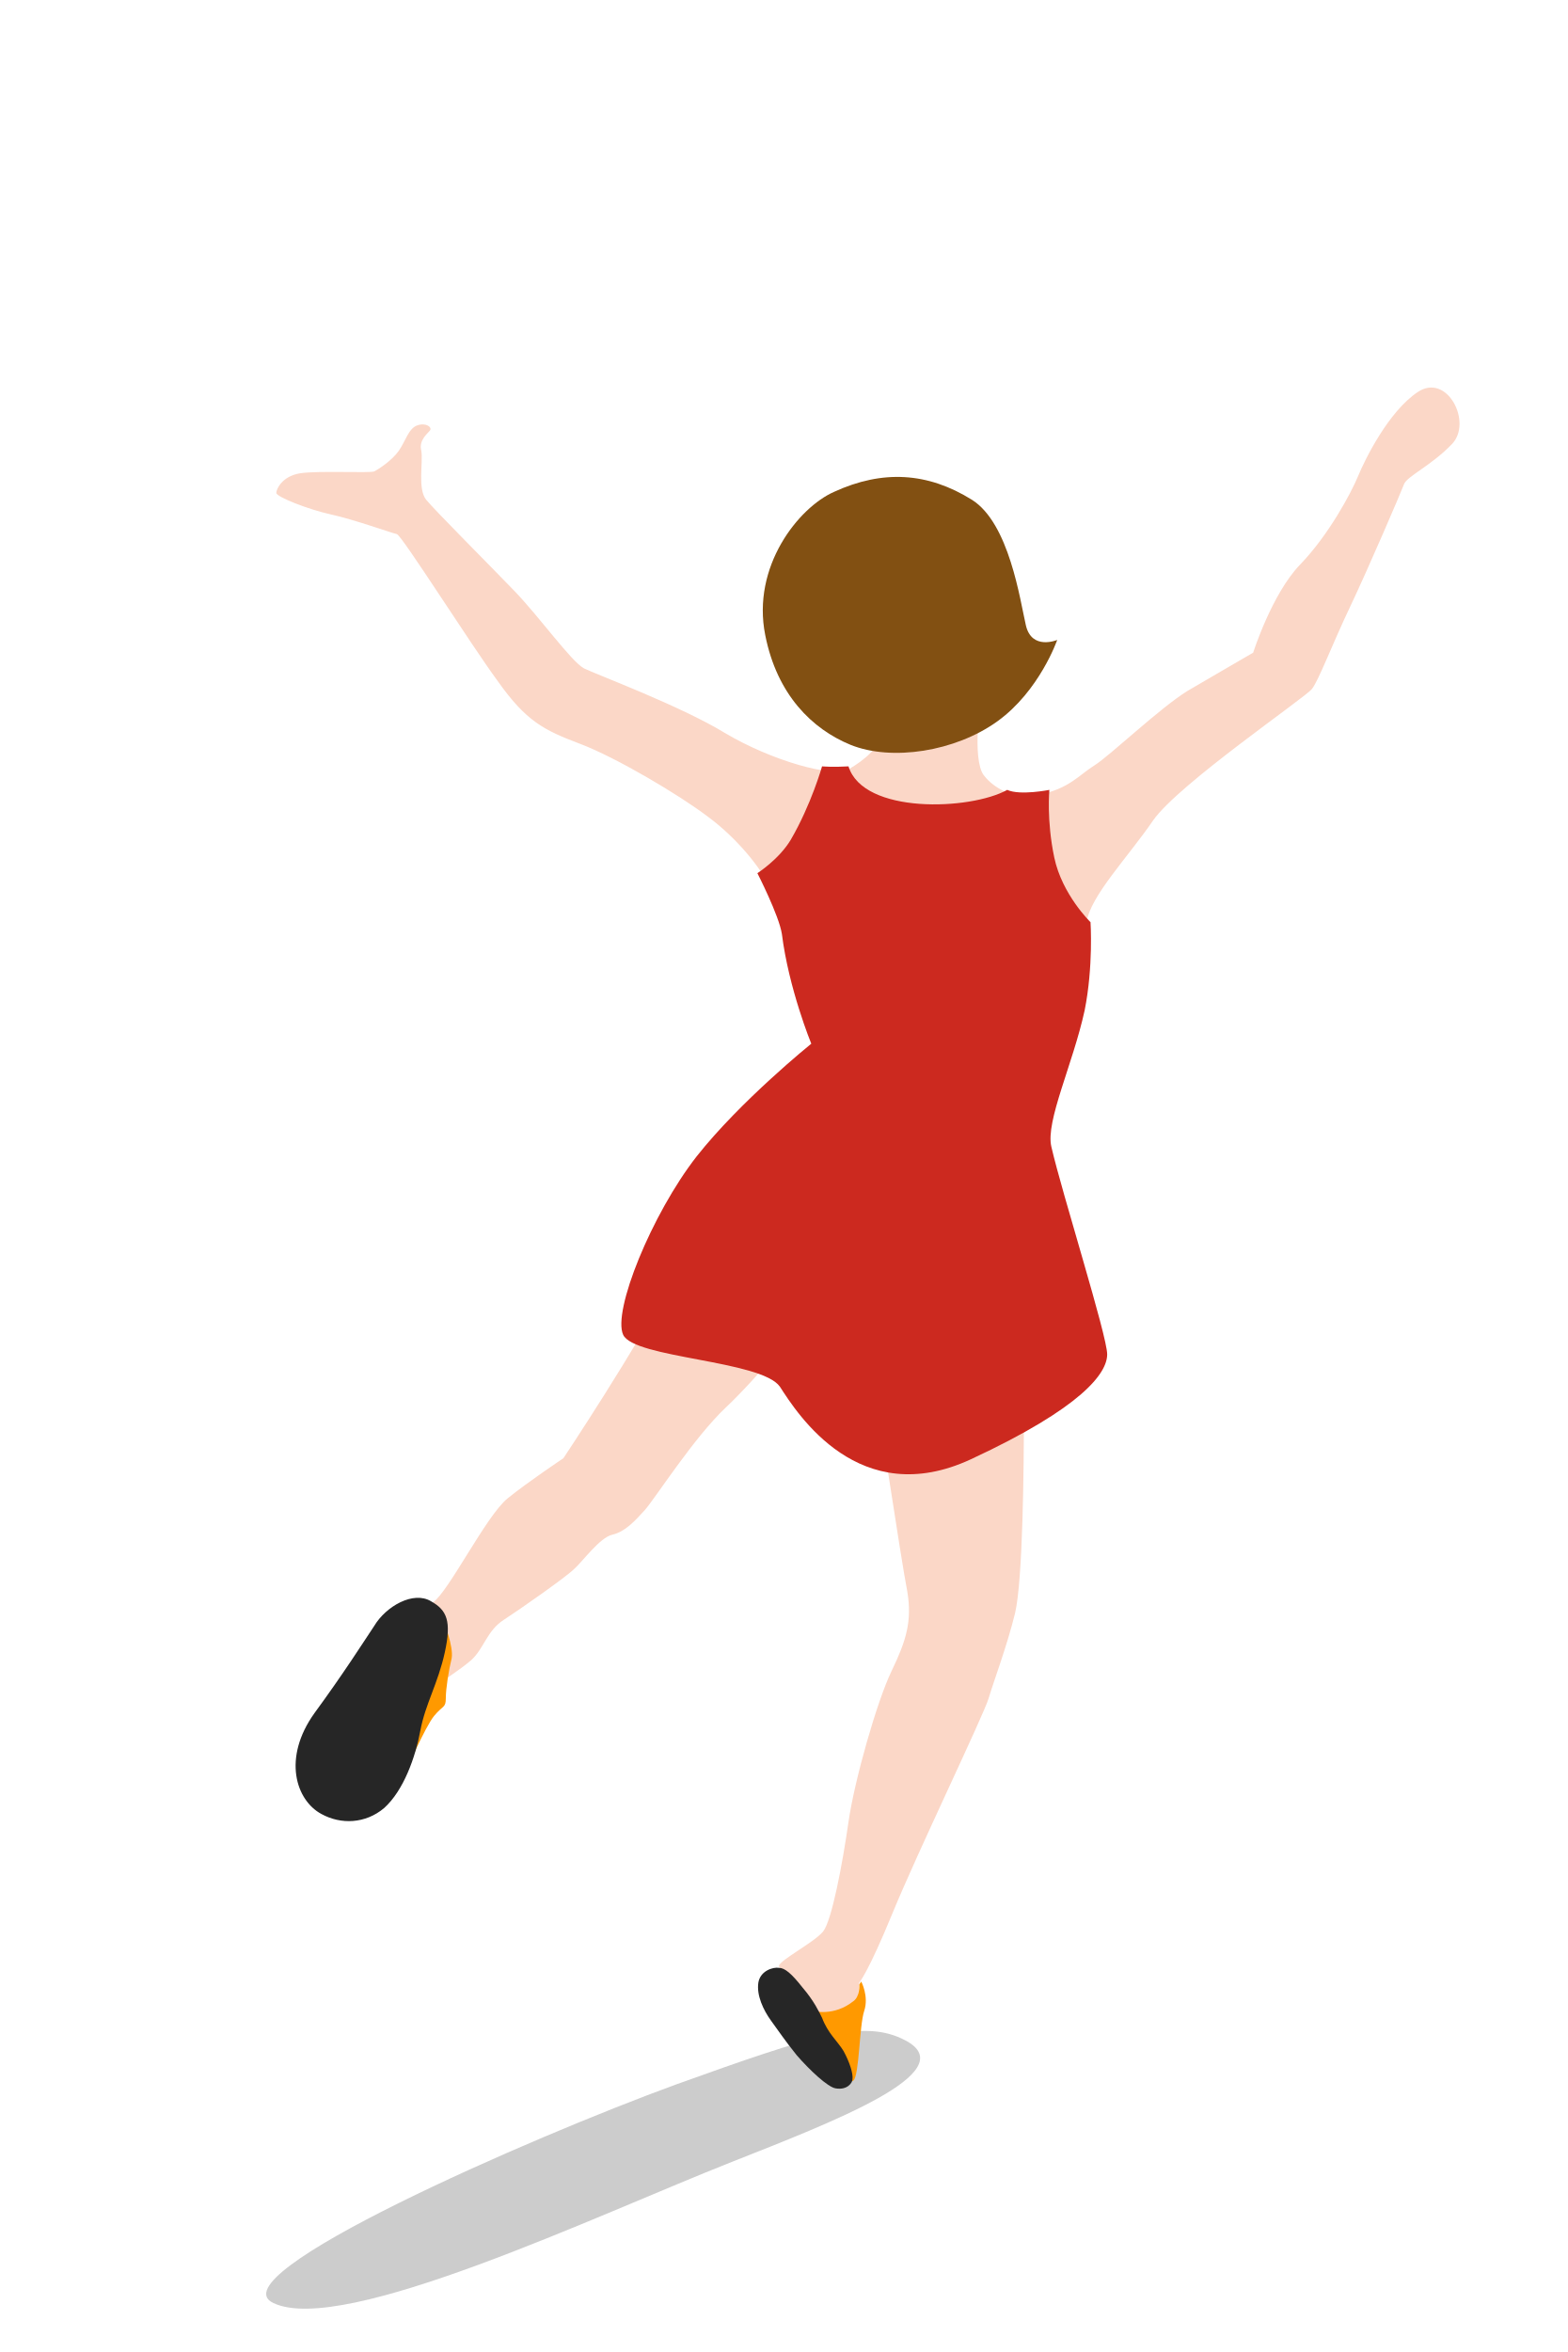
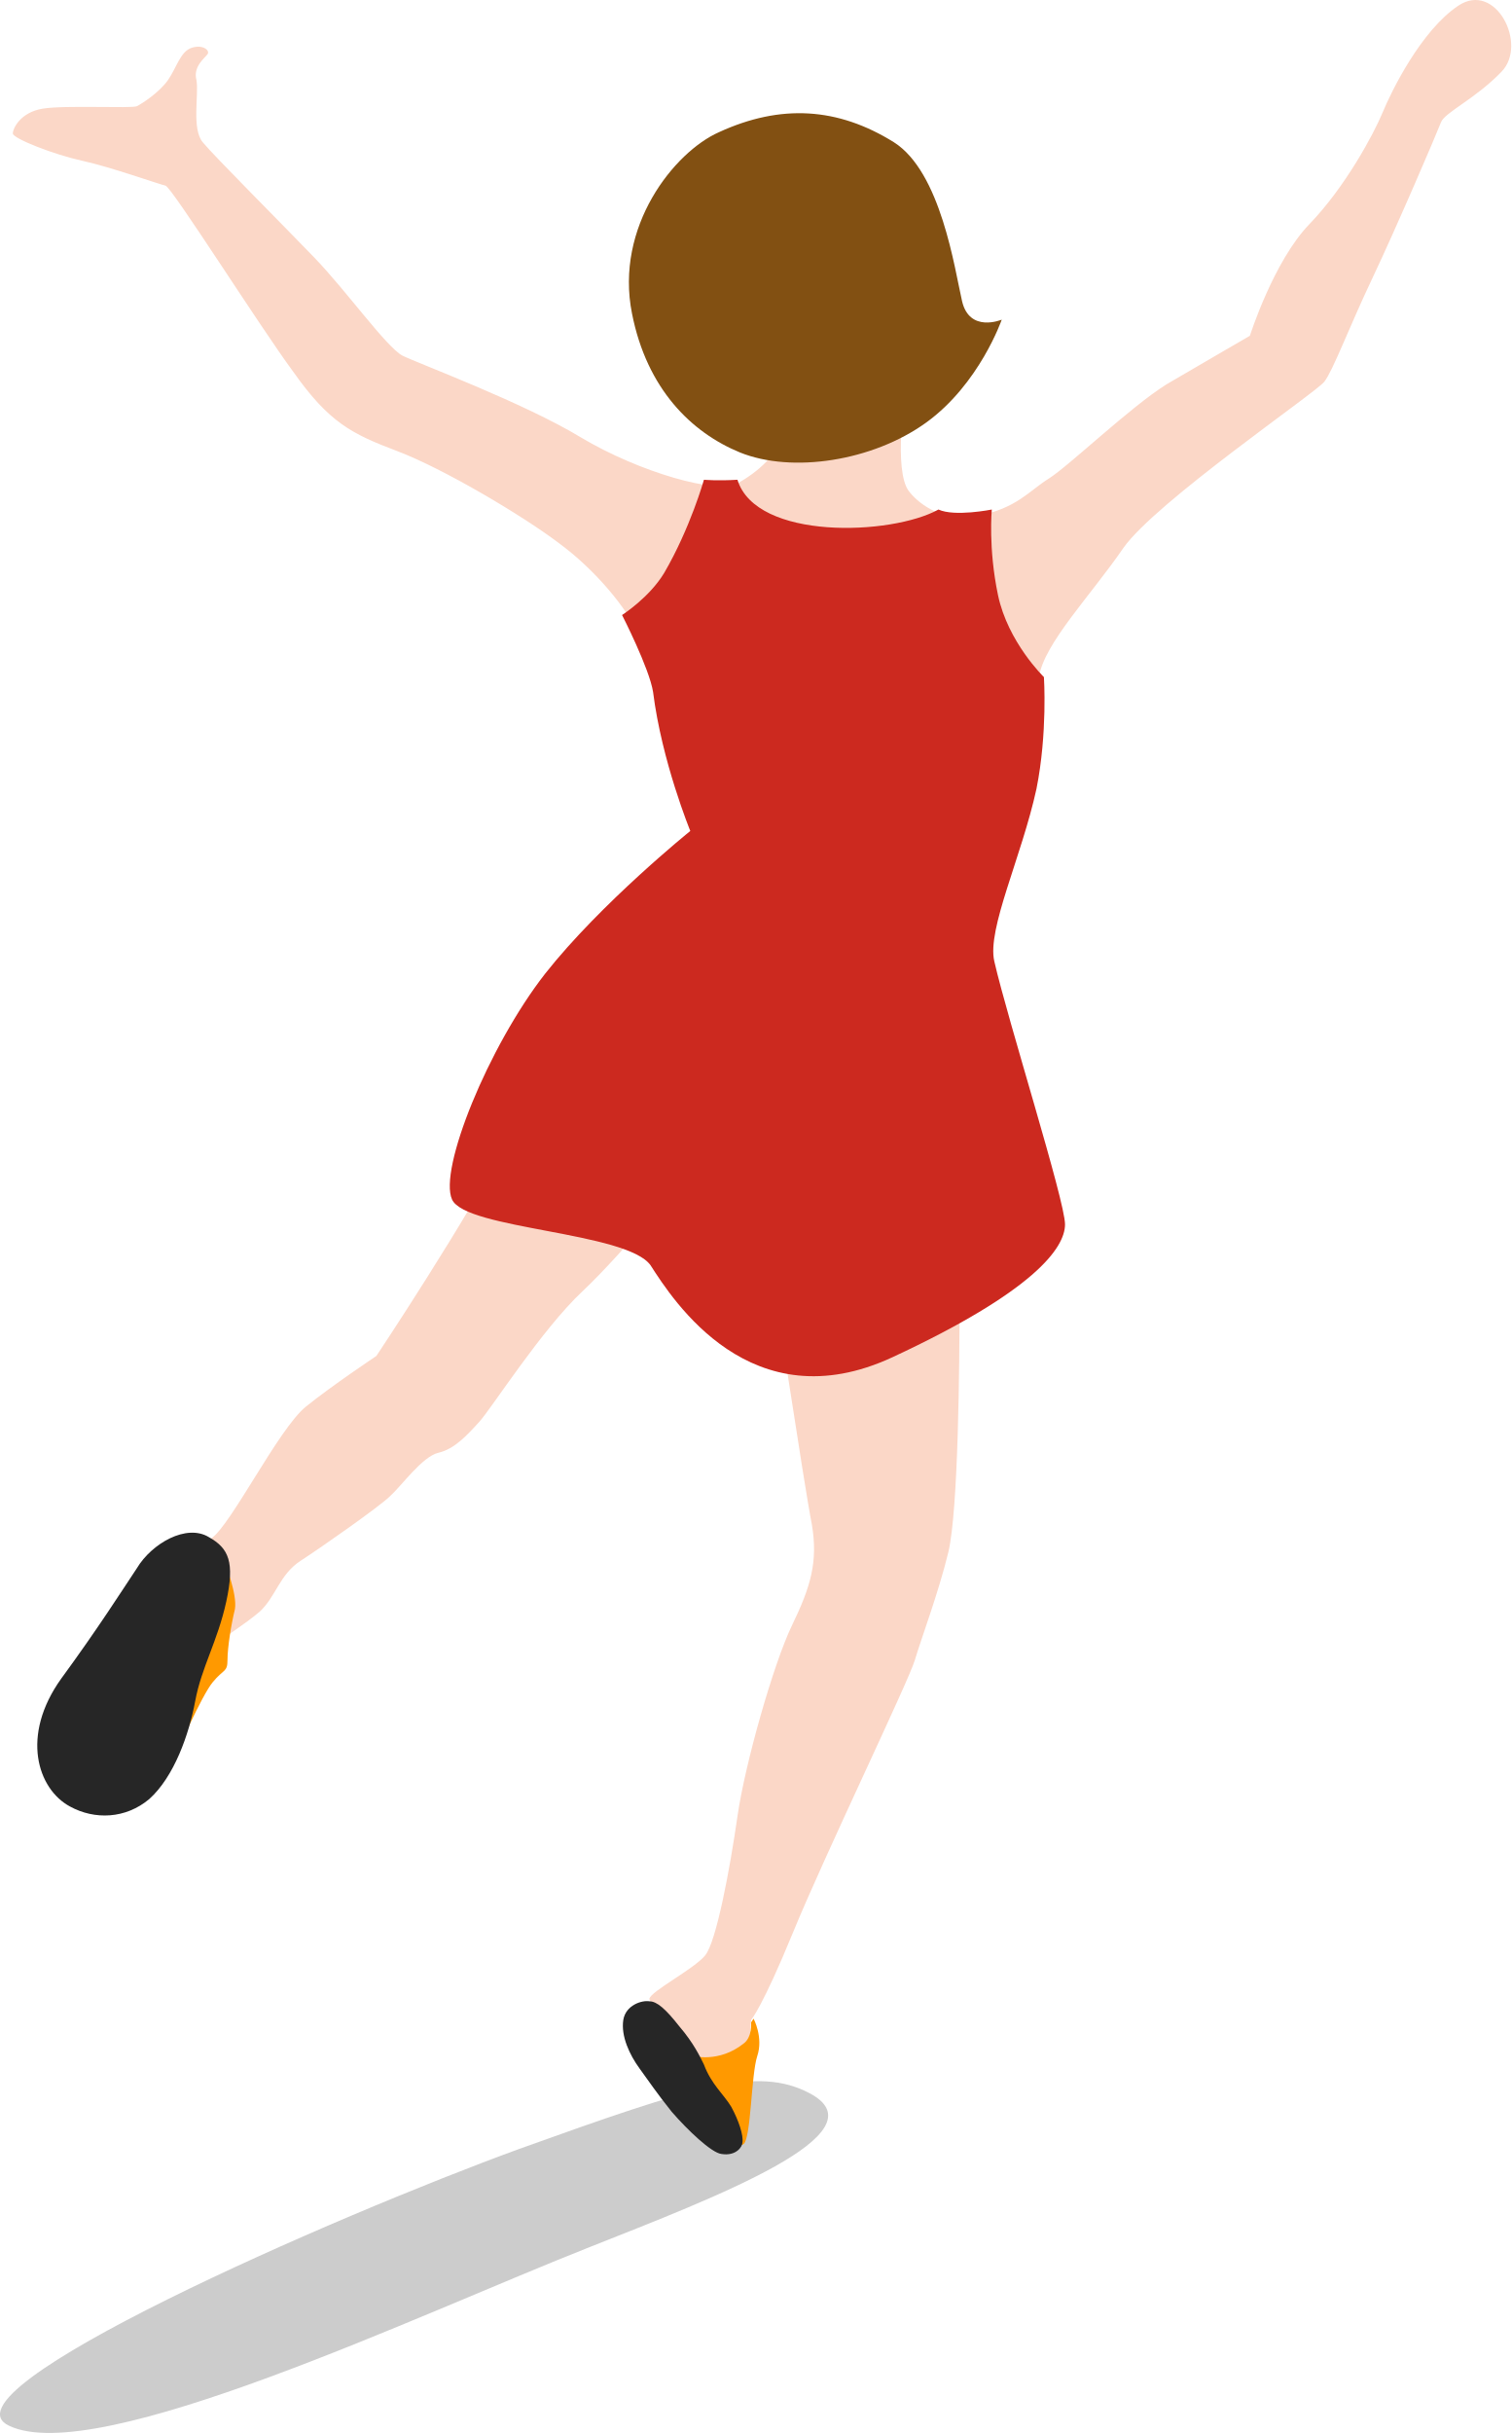
- <svg xmlns="http://www.w3.org/2000/svg" enable-background="new 0 0 160 240" viewBox="0 0 160 240">
-   <path d="m27.9 235c7.1 3.4 33.1-9 46.8-14.4 10.1-4 23.8-9.2 17.7-12.4-4.2-2.2-9.2-.6-23.4 4.5-14.8 5.4-47.1 19.5-41.1 22.3z" opacity=".2" />
-   <path d="m100.4 70.4c-.4.8-1.2 7.1 0 8.7.6.8 2.5 2.6 5.6 2s4.1-2 5.7-3 6.6-5.8 9.5-7.6c2.9-1.7 6.7-3.9 6.7-3.9s1.9-6 4.8-9 5.2-7.3 5.9-9 3.1-6.6 6.1-8.6 5.6 3.1 3.5 5.3-4.6 3.3-4.9 4.1-3.6 8.5-5.5 12.5-3.2 7.5-3.9 8.4-13.6 9.7-16.2 13.4c-2.6 3.8-6.4 7.7-6.8 10.4-.5 2.7-1.9 14.1-3.8 18.8-1.8 4.7-4.5 14.2-4.2 17.4s1.6 8.4 1.6 13.9-.1 17-.9 20.4c-.8 3.3-2.2 7-2.7 8.7s-7.3 15.8-9.8 21.9-3.4 7.1-3.4 7.1l-.6 7.6s-7.6-8.7-7.6-9.3c.1-.6 3.6-2.4 4.5-3.5s2-7 2.6-11.2 2.9-12.3 4.4-15.4 2.1-5.1 1.6-8.1c-.6-3-3.4-21.6-3.4-21.6s-3.1-2-4.5-3.7-2.2-2.9-2.2-2.9-5.1 6.3-8.4 9.4-7.3 9.4-8.3 10.5-2 2.2-3.3 2.5-3 2.7-3.9 3.5c-.8.8-5.5 4.1-7.2 5.2s-2 2.9-3.3 4.1c-1.3 1.1-2.8 2-3.4 2.5s-1.6 1.9-1.6 1.9-.5-9.2 1.1-10.3 5.4-8.8 7.6-10.6c2.1-1.7 5.7-4.1 5.7-4.1s7.4-11.1 11-18.1 6.4-15 9.6-18c3.2-2.9 5.8-5.2 5.8-5.2s-.9-6.3-2.2-9c-1.3-2.8-2.2-5.9-3.1-7.9s-3.4-5.1-6.4-7.3c-2.9-2.2-9.3-6-13-7.4s-5.5-2.3-8.4-6.4c-2.8-3.8-9.8-14.9-10.3-15s-4.4-1.5-6.7-2-5.6-1.8-5.6-2.2.6-1.7 2.4-2 7.2 0 7.6-.2 1.8-1.1 2.5-2.1 1-2.3 1.9-2.6 1.5.2 1.3.5-1.2 1-.9 2.1c.2 1.2-.4 3.9.5 5s6.4 6.6 9 9.3 5.8 7.2 7.1 7.9c1.2.6 9.8 3.8 14.4 6.6 4.7 2.8 11 4.6 12.6 3.7s3.4-2.4 3.6-4.1-9.6-4.5-9.3-11.8 5.3-10.4 9.6-11.5c7.9-2.1 12.8 7.7 13.5 13.1s-3.6 6.2-3.6 6.2z" fill="#fbd7c7" />
-   <path d="m85.1 50.2c-3.6 1.6-8.4 7.6-7 14.6 1.2 6.1 4.8 9.6 8.7 11.2 4.2 1.7 10.7.7 15-2.4s6.1-8.3 6.1-8.3-2.6 1.1-3.2-1.5-1.7-10.4-5.5-12.8c-4.5-2.8-9.1-3.1-14.1-.8z" fill="#825012" />
-   <path d="m41.4 180.8s2-4.6 2.9-5.7 1.2-.8 1.2-1.8.3-2.9.6-4.1c.2-1.2-.8-3.7-.8-3.7z" fill="#f90" />
-   <path d="m83 205.2s2.1.6 4.1-1c.7-.5.6-1.7.6-1.7l.2-.3s.8 1.5.3 3-.5 6.6-1.1 7.1c-.7.5-.5-1.8-1.3-3.2-.9-1.4-2.8-3.9-2.8-3.9z" fill="#f90" />
-   <path d="m82.8 106.5s-7.2 5.8-11.7 11.5c-4.6 5.9-8.6 15.8-7.5 18.2s14.1 2.6 16 5.3c1.8 2.8 8.1 12.7 19.5 7.4s13.9-8.8 13.9-10.7-4.6-16.4-5.7-21.2c-.6-2.6 2.2-8.4 3.4-13.9.9-4.5.6-9 .6-9s-2.9-2.8-3.7-6.6-.5-6.9-.5-6.9-3 .6-4.3 0c-3.8 2.1-14.7 2.5-16.2-2.4-1.6.1-2.7 0-2.7 0s-1.1 3.9-3.2 7.5c-1.2 2-3.4 3.4-3.4 3.4s2.2 4.3 2.5 6.2c.7 5.6 3 11.2 3 11.2z" fill="#cc291f" />
-   <g fill="#262626">
-     <path d="m44 163.4c1.6.9 2.1 2 1.4 5.2s-2 5.3-2.5 8-1.7 6.1-3.7 7.9c-1.9 1.6-4.4 1.7-6.4.6-2.6-1.4-4-5.7-.7-10.3 3-4.1 4.9-7.1 6.1-8.9 1.2-2 4-3.6 5.8-2.5z" />
-     <path d="m79.5 200.8c-.6-.1-1.9.3-2.1 1.5-.2 1.3.5 2.8 1.3 3.9s1.4 2 2.6 3.5c1.3 1.5 3.2 3.3 4 3.4 1.2.2 1.7-.6 1.7-.9.1-.6-.3-1.8-.9-2.9-.6-1-1.6-1.8-2.2-3.4-.3-.6-.8-1.7-2-3.1-1.1-1.4-1.8-2-2.4-2z" />
+ <svg xmlns="http://www.w3.org/2000/svg" enable-background="new 0 0 160 240" viewBox="0 0 12.18 19.604" version="1.1" id="svg2882" width="12.18" height="19.604">
+   <defs id="defs2886" />
+   <g id="g2899" transform="matrix(0.1,0,0,0.1,-2.716563,-3.954429)">
+     <path id="path2864" d="m 27.9,235 c 7.1,3.4 33.1,-9 46.8,-14.4 10.1,-4 23.8,-9.2 17.7,-12.4 -4.2,-2.2 -9.2,-0.6 -23.4,4.5 -14.8,5.4 -47.1,19.5 -41.1,22.3 z" style="opacity:0.2" />
+     <path id="path2866" d="m 100.4,70.4 c -0.4,0.8 -1.2,7.1 0,8.7 0.6,0.8 2.5,2.6 5.6,2 3.1,-0.6 4.1,-2 5.7,-3 1.6,-1 6.6,-5.8 9.5,-7.6 2.9,-1.7 6.7,-3.9 6.7,-3.9 0,0 1.9,-6 4.8,-9 2.9,-3 5.2,-7.3 5.9,-9 0.7,-1.7 3.1,-6.6 6.1,-8.6 3,-2 5.6,3.1 3.5,5.3 -2.1,2.2 -4.6,3.3 -4.9,4.1 -0.3,0.8 -3.6,8.5 -5.5,12.5 -1.9,4 -3.2,7.5 -3.9,8.4 -0.7,0.9 -13.6,9.7 -16.2,13.4 -2.6,3.8 -6.4,7.7 -6.8,10.4 -0.5,2.7 -1.9,14.1 -3.8,18.8 -1.8,4.7 -4.5,14.2 -4.2,17.4 0.3,3.2 1.6,8.4 1.6,13.9 0,5.5 -0.1,17 -0.9,20.4 -0.8,3.3 -2.2,7 -2.7,8.7 -0.5,1.7 -7.3,15.8 -9.8,21.9 -2.5,6.1 -3.4,7.1 -3.4,7.1 l -0.6,7.6 c 0,0 -7.6,-8.7 -7.6,-9.3 0.1,-0.6 3.6,-2.4 4.5,-3.5 0.9,-1.1 2,-7 2.6,-11.2 0.6,-4.2 2.9,-12.3 4.4,-15.4 1.5,-3.1 2.1,-5.1 1.6,-8.1 -0.6,-3 -3.4,-21.6 -3.4,-21.6 0,0 -3.1,-2 -4.5,-3.7 -1.4,-1.7 -2.2,-2.9 -2.2,-2.9 0,0 -5.1,6.3 -8.4,9.4 -3.3,3.1 -7.3,9.4 -8.3,10.5 -1,1.1 -2,2.2 -3.3,2.5 -1.3,0.3 -3,2.7 -3.9,3.5 -0.8,0.8 -5.5,4.1 -7.2,5.2 -1.7,1.1 -2,2.9 -3.3,4.1 -1.3,1.1 -2.8,2 -3.4,2.5 -0.6,0.5 -1.6,1.9 -1.6,1.9 0,0 -0.5,-9.2 1.1,-10.3 1.6,-1.1 5.4,-8.8 7.6,-10.6 2.1,-1.7 5.7,-4.1 5.7,-4.1 0,0 7.4,-11.1 11,-18.1 3.6,-7 6.4,-15 9.6,-18 3.2,-2.9 5.8,-5.2 5.8,-5.2 0,0 -0.9,-6.3 -2.2,-9 -1.3,-2.8 -2.2,-5.9 -3.1,-7.9 -0.9,-2 -3.4,-5.1 -6.4,-7.3 -2.9,-2.2 -9.3,-6 -13,-7.4 C 55.5,74.5 53.7,73.6 50.8,69.5 48,65.7 41,54.6 40.5,54.5 40,54.4 36.1,53 33.8,52.5 31.5,52 28.2,50.7 28.2,50.3 c 0,-0.4 0.6,-1.7 2.4,-2 1.8,-0.3 7.2,0 7.6,-0.2 0.4,-0.2 1.8,-1.1 2.5,-2.1 0.7,-1 1,-2.3 1.9,-2.6 0.9,-0.3 1.5,0.2 1.3,0.5 -0.2,0.3 -1.2,1 -0.9,2.1 0.2,1.2 -0.4,3.9 0.5,5 0.9,1.1 6.4,6.6 9,9.3 2.6,2.7 5.8,7.2 7.1,7.9 1.2,0.6 9.8,3.8 14.4,6.6 4.7,2.8 11,4.6 12.6,3.7 1.6,-0.9 3.4,-2.4 3.6,-4.1 0.2,-1.7 -9.6,-4.5 -9.3,-11.8 0.3,-7.3 5.3,-10.4 9.6,-11.5 7.9,-2.1 12.8,7.7 13.5,13.1 0.7,5.4 -3.6,6.2 -3.6,6.2 z" style="fill:#fbd7c7" />
+     <path id="path2868" d="m 85.1,50.2 c -3.6,1.6 -8.4,7.6 -7,14.6 1.2,6.1 4.8,9.6 8.7,11.2 4.2,1.7 10.7,0.7 15,-2.4 4.3,-3.1 6.1,-8.3 6.1,-8.3 0,0 -2.6,1.1 -3.2,-1.5 C 104.1,61.2 103,53.4 99.2,51 94.7,48.2 90.1,47.9 85.1,50.2 Z" style="fill:#825012" />
+     <path id="path2870" d="m 41.4,180.8 c 0,0 2,-4.6 2.9,-5.7 0.9,-1.1 1.2,-0.8 1.2,-1.8 0,-1 0.3,-2.9 0.6,-4.1 0.2,-1.2 -0.8,-3.7 -0.8,-3.7 z" style="fill:#ff9900" />
+     <path id="path2872" d="m 83,205.2 c 0,0 2.1,0.6 4.1,-1 0.7,-0.5 0.6,-1.7 0.6,-1.7 l 0.2,-0.3 c 0,0 0.8,1.5 0.3,3 -0.5,1.5 -0.5,6.6 -1.1,7.1 -0.7,0.5 -0.5,-1.8 -1.3,-3.2 -0.9,-1.4 -2.8,-3.9 -2.8,-3.9 z" style="fill:#ff9900" />
+     <path id="path2874" d="m 82.8,106.5 c 0,0 -7.2,5.8 -11.7,11.5 -4.6,5.9 -8.6,15.8 -7.5,18.2 1.1,2.4 14.1,2.6 16,5.3 1.8,2.8 8.1,12.7 19.5,7.4 11.4,-5.3 13.9,-8.8 13.9,-10.7 0,-1.9 -4.6,-16.4 -5.7,-21.2 -0.6,-2.6 2.2,-8.4 3.4,-13.9 0.9,-4.5 0.6,-9 0.6,-9 0,0 -2.9,-2.8 -3.7,-6.6 -0.8,-3.8 -0.5,-6.9 -0.5,-6.9 0,0 -3,0.6 -4.3,0 -3.8,2.1 -14.7,2.5 -16.2,-2.4 -1.6,0.1 -2.7,0 -2.7,0 0,0 -1.1,3.9 -3.2,7.5 -1.2,2 -3.4,3.4 -3.4,3.4 0,0 2.2,4.3 2.5,6.2 0.7,5.6 3,11.2 3,11.2 z" style="fill:#cc291f" />
+     <g id="g2880" style="fill:#262626">
+       <path id="path2876" d="m 44,163.4 c 1.6,0.9 2.1,2 1.4,5.2 -0.7,3.2 -2,5.3 -2.5,8 -0.5,2.7 -1.7,6.1 -3.7,7.9 -1.9,1.6 -4.4,1.7 -6.4,0.6 -2.6,-1.4 -4,-5.7 -0.7,-10.3 3,-4.1 4.9,-7.1 6.1,-8.9 1.2,-2 4,-3.6 5.8,-2.5 z" />
+       <path id="path2878" d="m 79.5,200.8 c -0.6,-0.1 -1.9,0.3 -2.1,1.5 -0.2,1.3 0.5,2.8 1.3,3.9 0.8,1.1 1.4,2 2.6,3.5 1.3,1.5 3.2,3.3 4,3.4 1.2,0.2 1.7,-0.6 1.7,-0.9 0.1,-0.6 -0.3,-1.8 -0.9,-2.9 -0.6,-1 -1.6,-1.8 -2.2,-3.4 -0.3,-0.6 -0.8,-1.7 -2,-3.1 -1.1,-1.4 -1.8,-2 -2.4,-2 z" />
+     </g>
  </g>
</svg>
